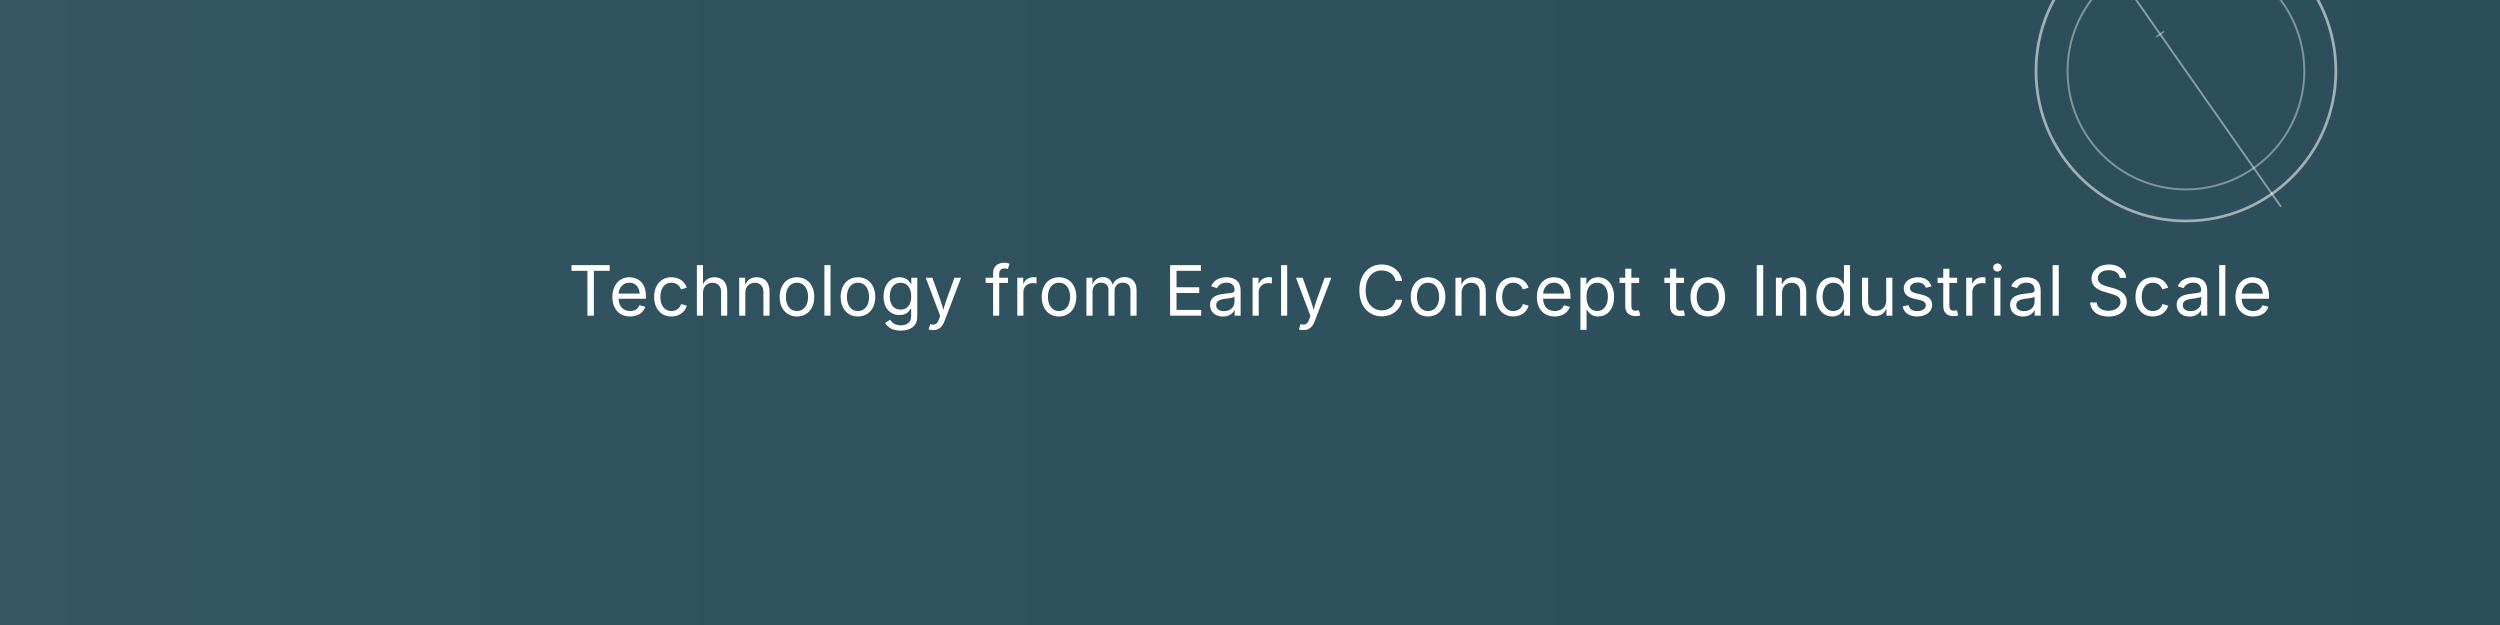
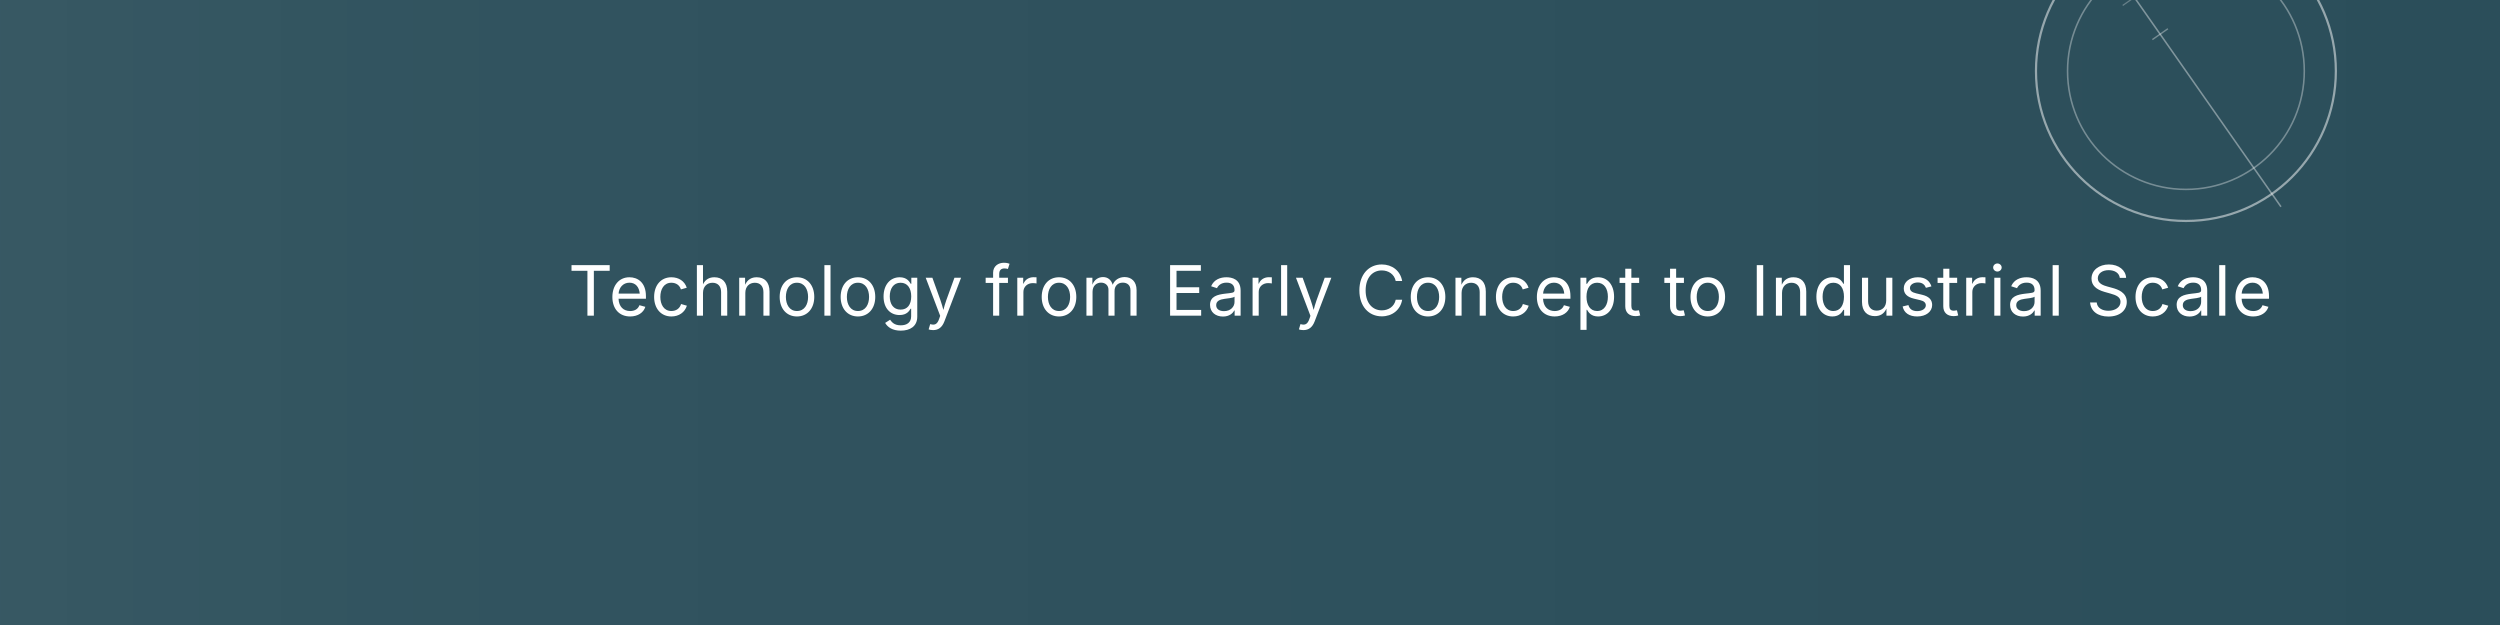
<svg xmlns="http://www.w3.org/2000/svg" width="1584" height="396" viewBox="0 0 1584 396">
  <defs>
    <linearGradient id="heroFade" x1="0" y1="0" x2="1" y2="0">
      <stop offset="0%" stop-color="white" stop-opacity="0.24" />
      <stop offset="20%" stop-color="white" stop-opacity="0.12" />
      <stop offset="100%" stop-color="white" stop-opacity="0" />
    </linearGradient>
    <linearGradient id="radialFade" x1="210" y1="210" x2="400" y2="210" gradientUnits="userSpaceOnUse">
      <stop offset="0%" stop-color="white" stop-opacity="0.45" />
      <stop offset="100%" stop-color="white" stop-opacity="0.05" />
    </linearGradient>
  </defs>
  <rect width="1584" height="396" fill="#2B4E5A" />
  <rect width="1584" height="396" fill="url(#heroFade)" opacity="0.24" />
  <g transform="translate(1280, -60) scale(0.50)" fill="none">
-     <circle cx="210" cy="210" r="190" stroke="white" stroke-width="1.75" stroke-opacity="0.55" vector-effect="non-scaling-stroke" />
-     <circle cx="210" cy="210" r="150" stroke="white" stroke-width="1.25" stroke-opacity="0.40" vector-effect="non-scaling-stroke" />
+     <circle cx="210" cy="210" r="190" stroke="white" stroke-width="1.4" stroke-opacity="0.50" vector-effect="non-scaling-stroke" />
+     <circle cx="210" cy="210" r="150" stroke="white" stroke-width="1.0" stroke-opacity="0.35" vector-effect="non-scaling-stroke" />
    <g transform="rotate(-35 210 210)">
-       <line x1="210" y1="0" x2="210" y2="420" stroke="white" stroke-width="1.2" stroke-opacity="0.45" vector-effect="non-scaling-stroke" />
-       <line x1="204" y1="153" x2="216" y2="153" stroke="white" stroke-width="1" stroke-opacity="0.40" vector-effect="non-scaling-stroke" />
-       <line x1="204" y1="96" x2="216" y2="96" stroke="white" stroke-width="1" stroke-opacity="0.32" vector-effect="non-scaling-stroke" />
+       <line x1="210" y1="0" x2="210" y2="420" stroke="white" stroke-width="1.0" stroke-opacity="0.40" vector-effect="non-scaling-stroke" />
+       <line x1="198" y1="153" x2="222" y2="153" stroke="white" stroke-width="0.9" stroke-opacity="0.35" vector-effect="non-scaling-stroke" />
+       <line x1="192" y1="96" x2="228" y2="96" stroke="white" stroke-width="0.8" stroke-opacity="0.28" vector-effect="non-scaling-stroke" />
    </g>
  </g>
  <g font-family="Public Sans, system-ui, -apple-system, BlinkMacSystemFont, sans-serif" font-weight="400" font-size="44" fill="#FFFFFF" letter-spacing="0.8">
    <text x="360" y="200">Technology from Early Concept to Industrial Scale</text>
  </g>
</svg>
